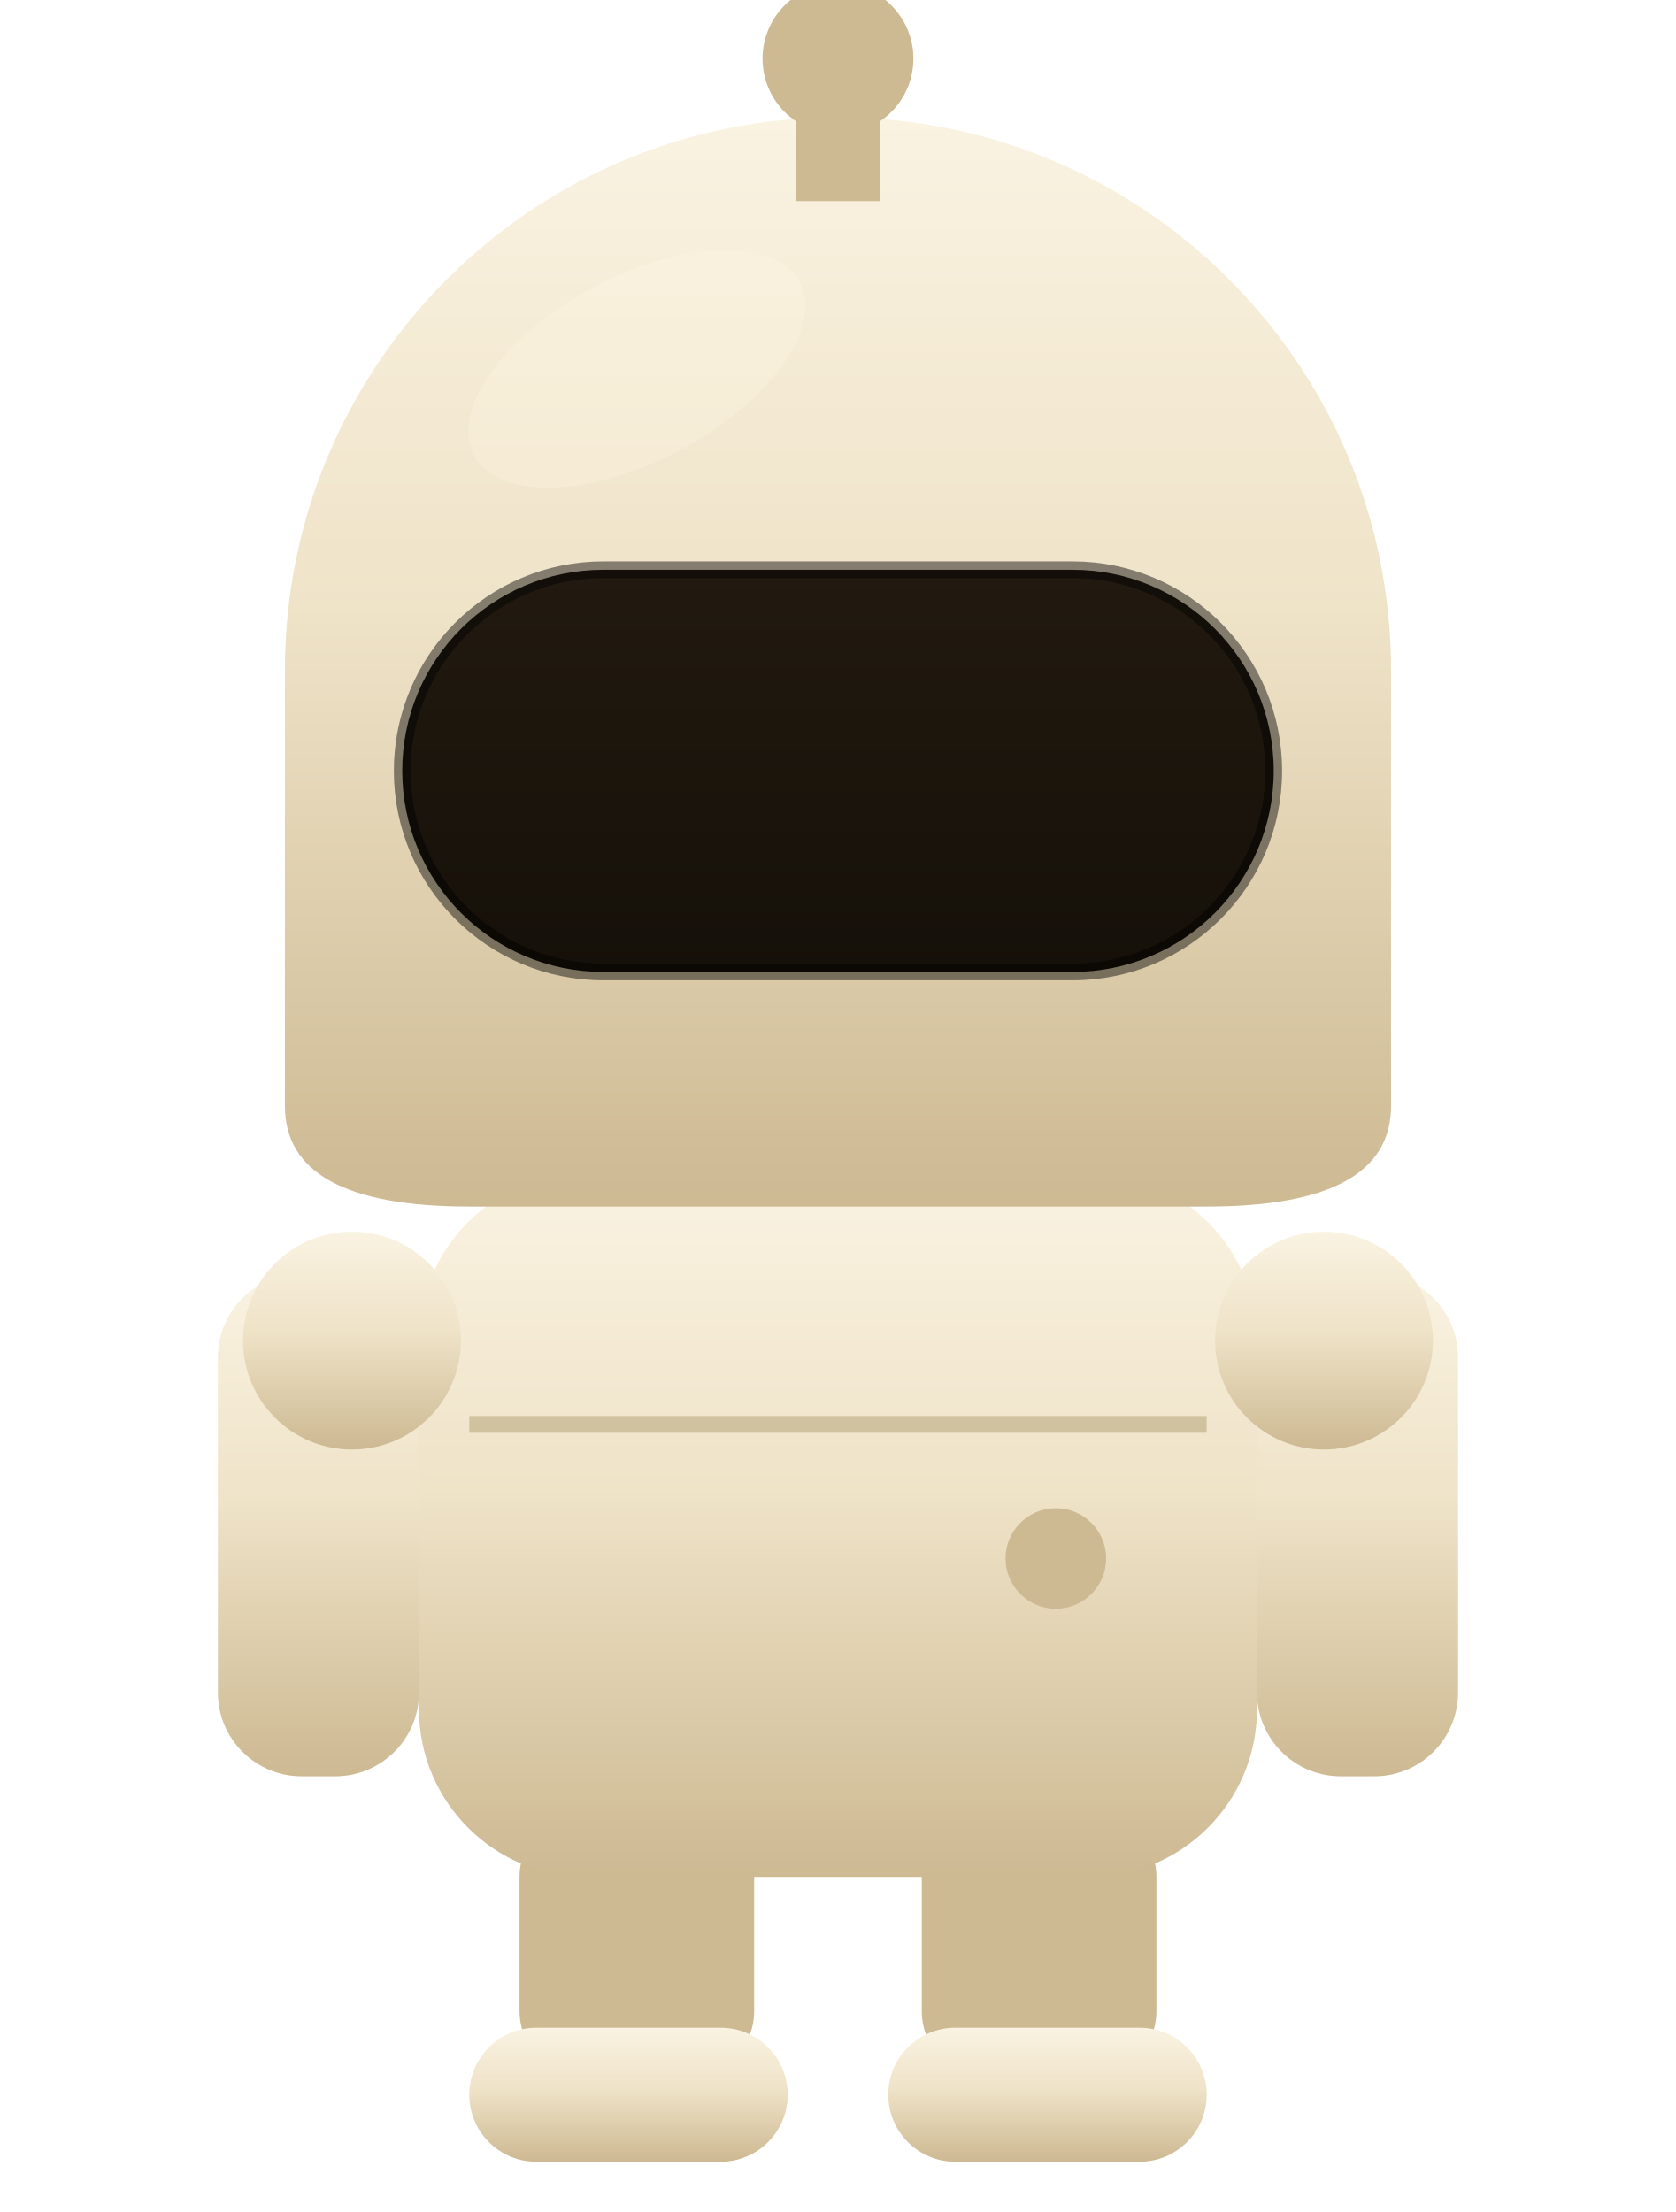
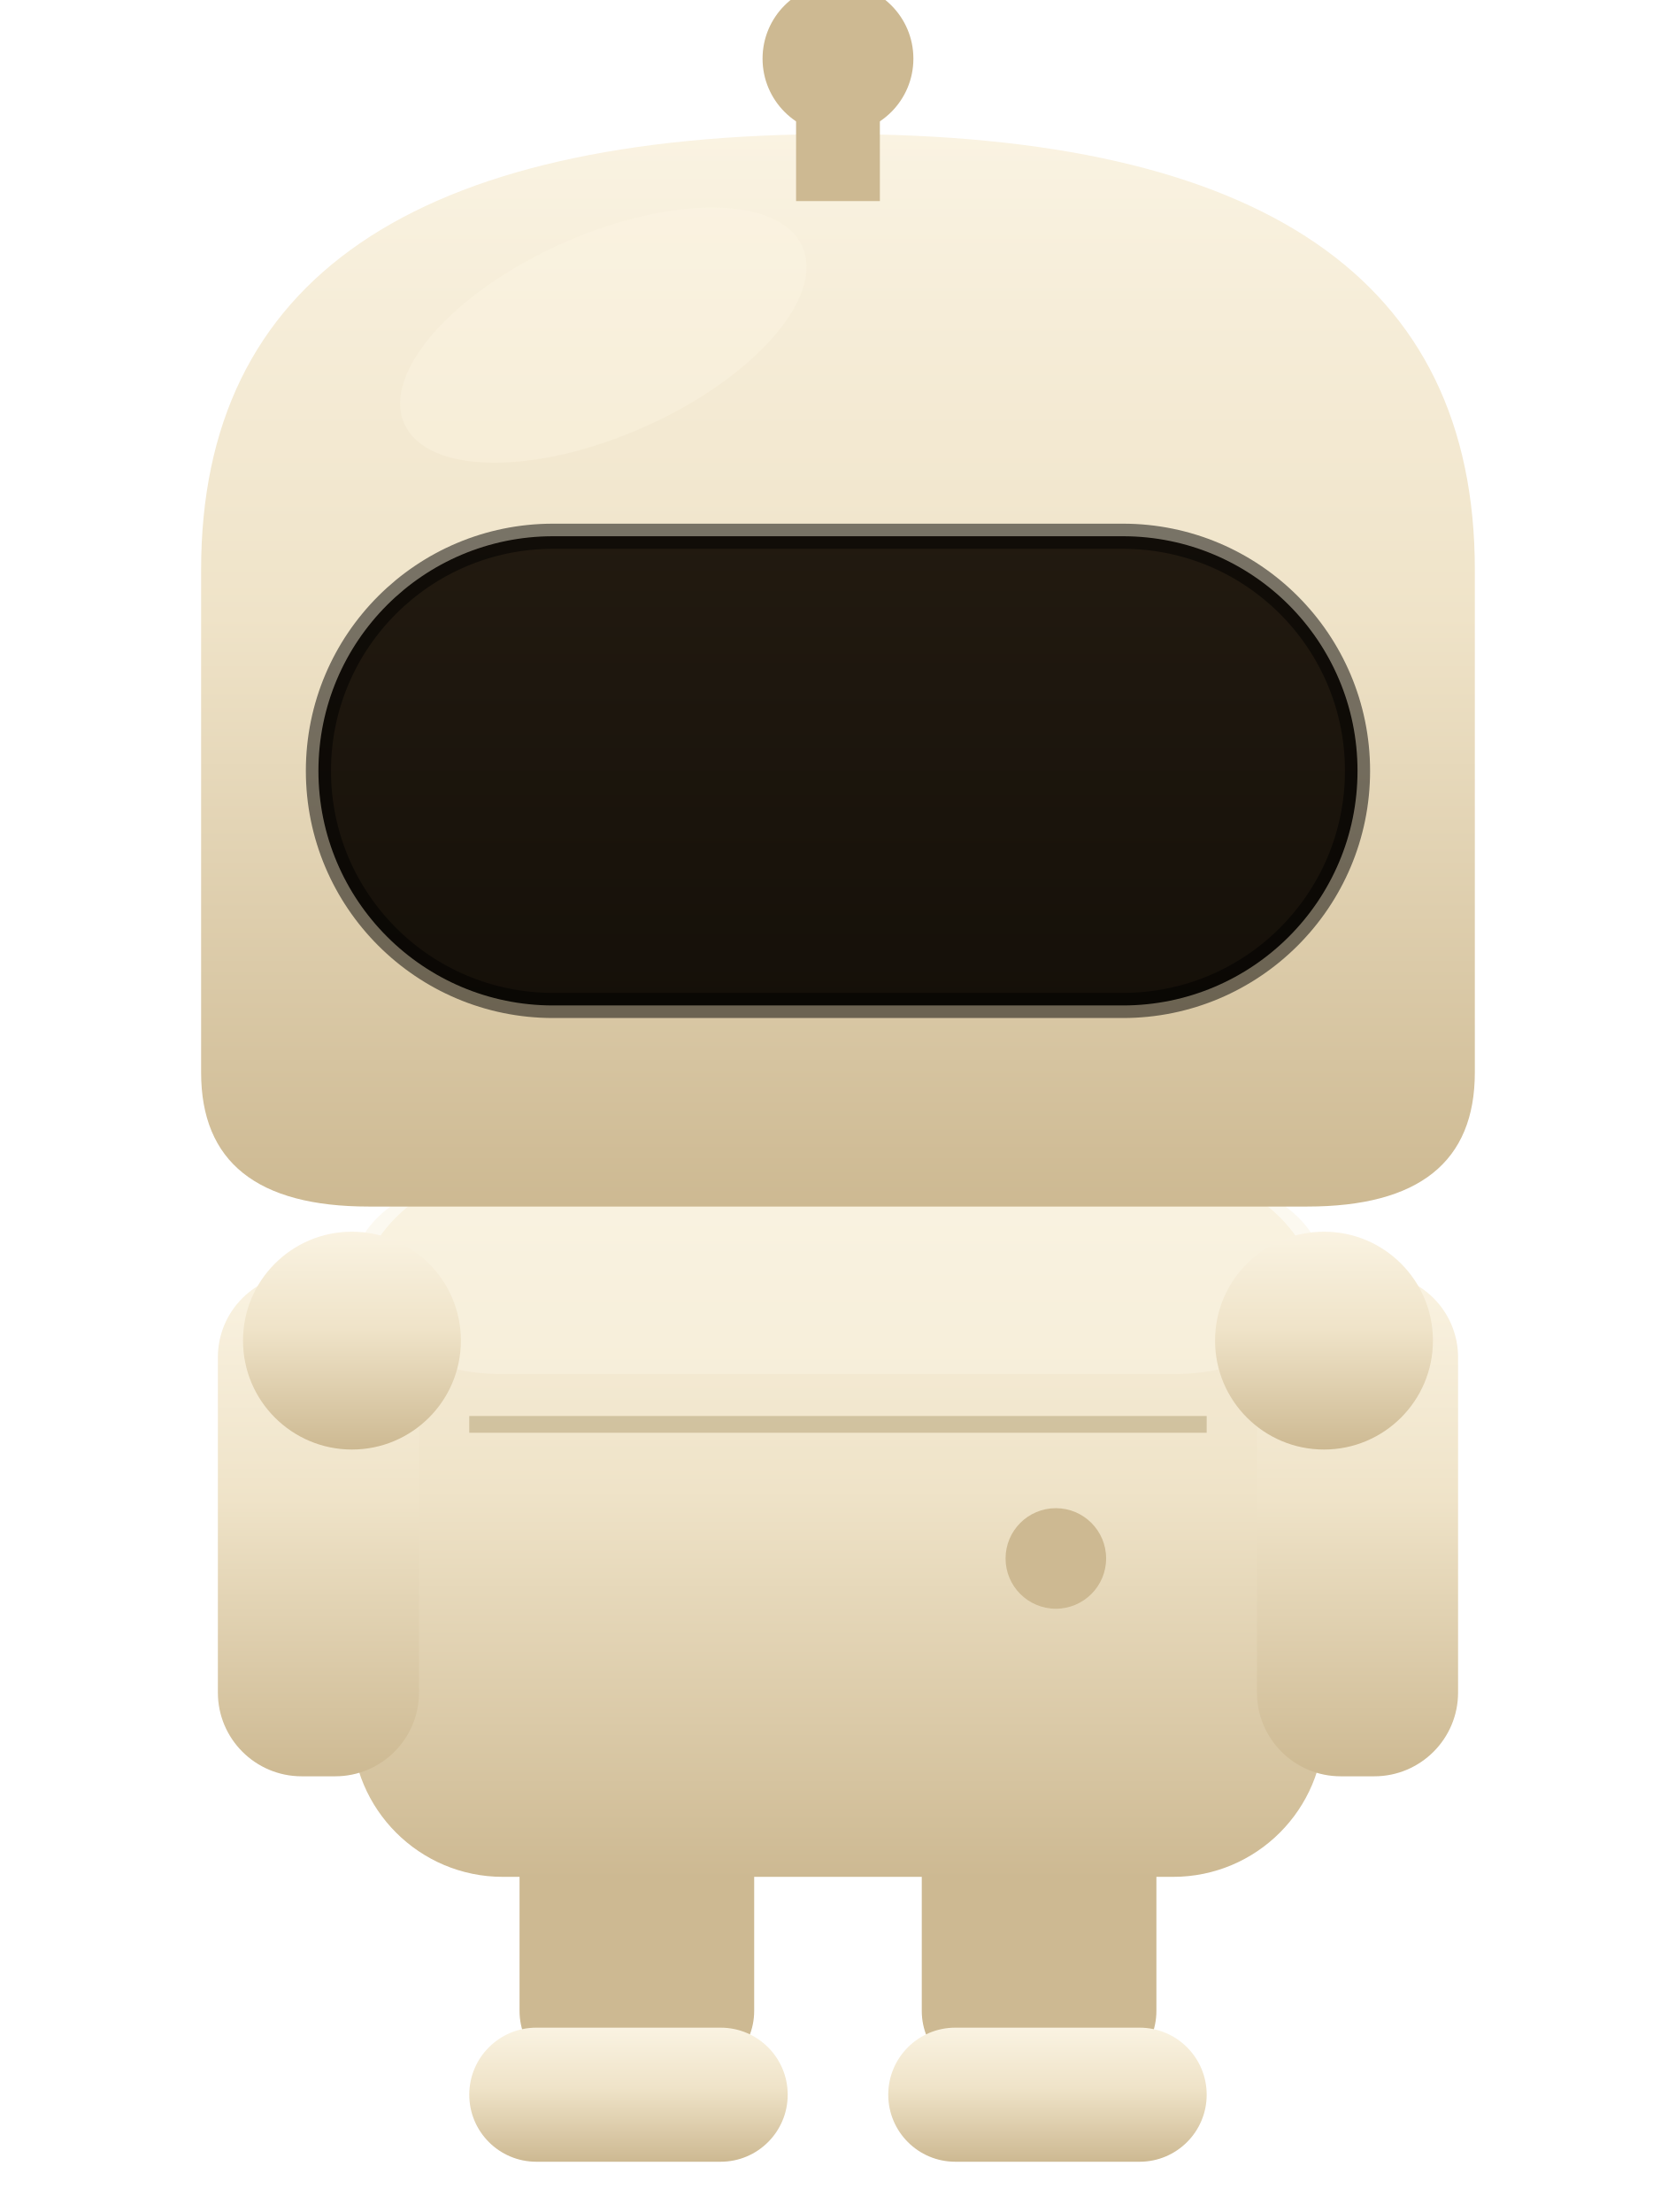
<svg xmlns="http://www.w3.org/2000/svg" viewBox="0 0 100 132">
  <defs>
    <linearGradient id="body" x1="0" y1="0" x2="0" y2="1">
      <stop offset="0" stop-color="#faf3e2" />
      <stop offset="0.45" stop-color="#efe3c8" />
      <stop offset="1" stop-color="#cdb992" />
    </linearGradient>
    <linearGradient id="vis" x1="0" y1="0" x2="0" y2="1">
      <stop offset="0" stop-color="#221a10" />
      <stop offset="1" stop-color="#151009" />
    </linearGradient>
  </defs>
  <rect x="31" y="108" width="14" height="16" rx="4" fill="#cdb992" />
  <rect x="55" y="108" width="14" height="16" rx="4" fill="#cdb992" />
  <rect x="28" y="121" width="19" height="8" rx="4" fill="url(#body)" />
  <rect x="53" y="121" width="19" height="8" rx="4" fill="url(#body)" />
-   <rect x="25" y="70" width="50" height="42" rx="10" fill="url(#body)" />
+   <rect x="21" y="70" width="58" height="42" rx="9" fill="url(#body)" />
+   <rect x="21" y="70" width="58" height="12" rx="9" fill="#faf3e2" opacity="0.5" />
  <line x1="28" y1="85" x2="72" y2="85" stroke="#a08c5a" stroke-opacity="0.4" />
  <circle cx="63" cy="93" r="3" fill="#cdb992" />
  <rect x="13" y="76" width="12" height="30" rx="5" fill="url(#body)" />
  <rect x="75" y="76" width="12" height="30" rx="5" fill="url(#body)" />
  <circle cx="21" cy="80" r="6.5" fill="url(#body)" />
  <circle cx="79" cy="80" r="6.5" fill="url(#body)" />
-   <path d="M17 66 L17 40 A33 33 0 0 1 83 40 L83 66 Q83 72 72 72 L28 72 Q17 72 17 66 Z" fill="url(#body)" />
-   <ellipse cx="38" cy="22" rx="11" ry="5.5" fill="#fff8e6" opacity="0.28" transform="rotate(-28 38 22)" />
-   <rect x="24" y="34" width="52" height="24" rx="12" fill="url(#vis)" stroke="#000" stroke-opacity="0.45" />
+   <path d="M12 64 L12 34 Q12 8 50 8 Q88 8 88 34 L88 64 Q88 72 78 72 L22 72 Q12 72 12 64 Z" fill="url(#body)" />
+   <ellipse cx="36" cy="20" rx="13" ry="6" fill="#fff8e6" opacity="0.3" transform="rotate(-24 36 20)" />
+   <rect x="19" y="32" width="62" height="28" rx="14" fill="url(#vis)" stroke="#000" stroke-opacity="0.5" stroke-width="1.5" />
  <rect x="47.5" y="4" width="5" height="8" fill="#cdb992" />
  <circle cx="50" cy="3.5" r="4.5" fill="#cdb992" />
</svg>
